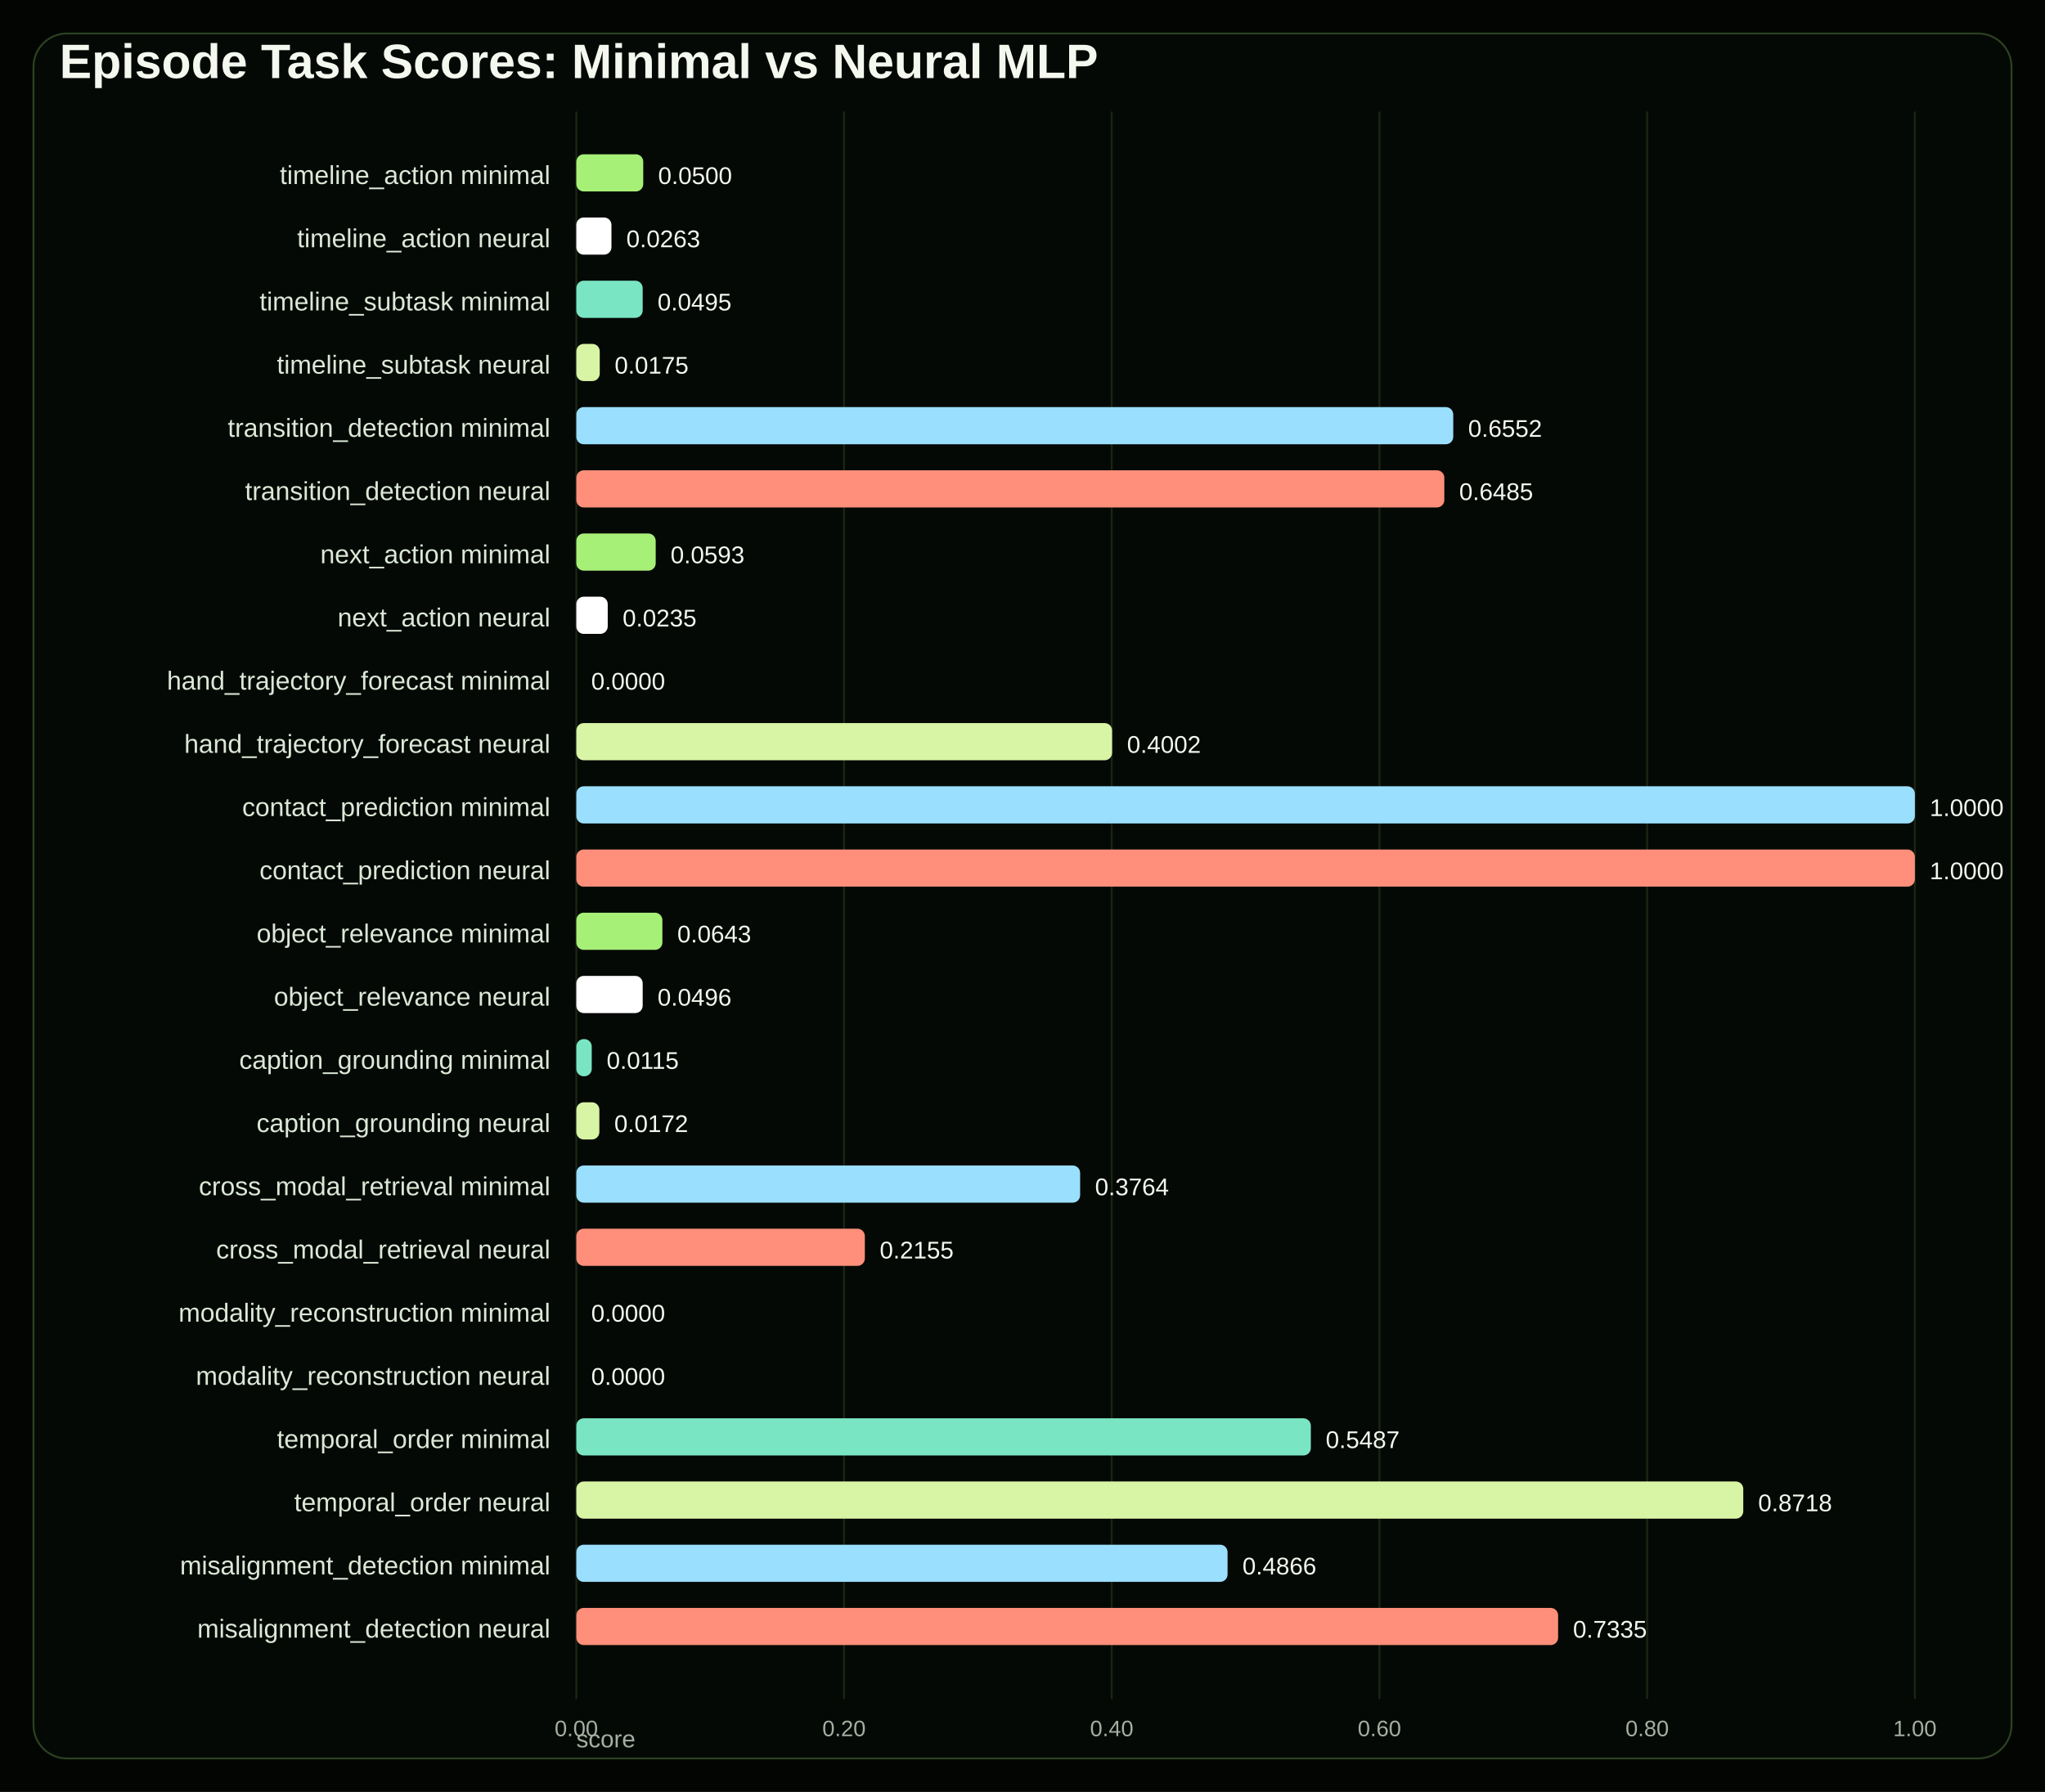
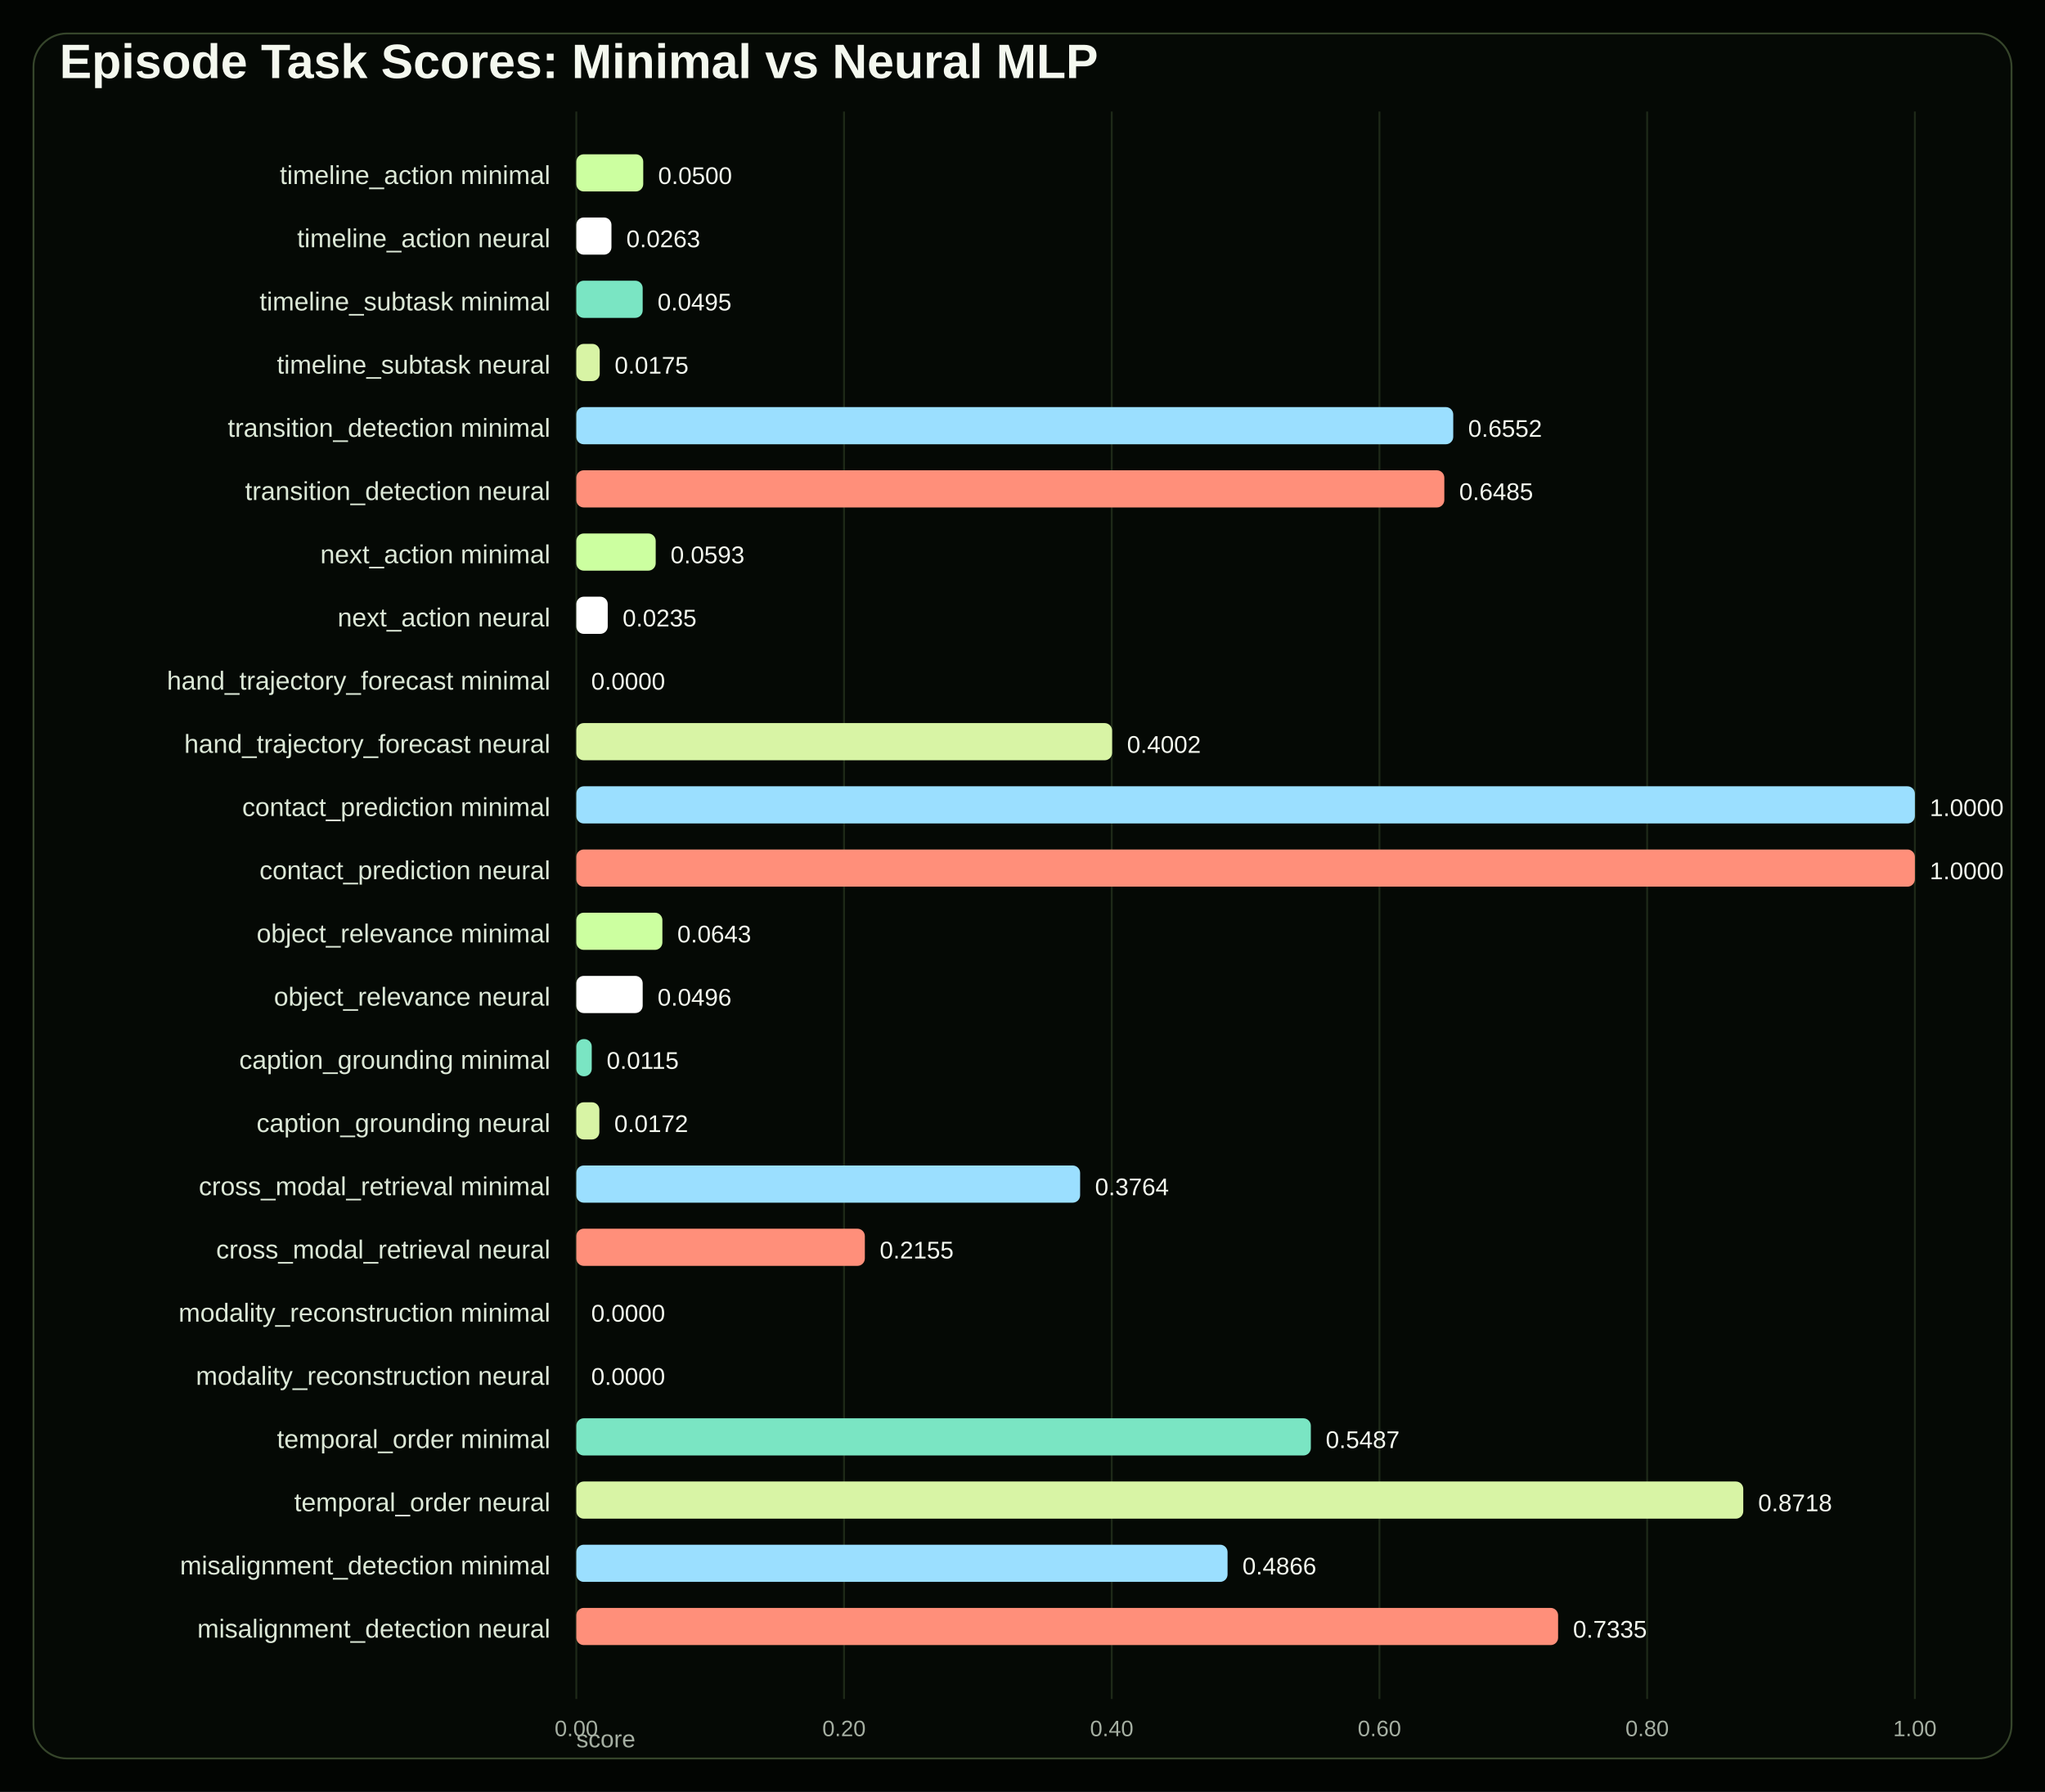
<svg xmlns="http://www.w3.org/2000/svg" width="1100" height="964" viewBox="0 0 1100 964">
  <rect width="100%" height="100%" fill="#020502" />
-   <rect x="18" y="18" width="1064" height="928" rx="18" fill="#050905" stroke="#a7f078" stroke-opacity="0.25" />
+   <rect x="18" y="18" width="1064" height="928" rx="18" fill="#050905" stroke="#ccffa0" stroke-opacity="0.25" />
  <text x="32" y="42" font-family="Inter Tight, Arial, sans-serif" font-size="26" font-weight="800" fill="#f4f8ef">Episode Task Scores: Minimal vs Neural MLP</text>
  <text x="310" y="940" font-family="Space Grotesk, Arial, sans-serif" font-size="13" fill="#a5afa2">score</text>
-   <line x1="310.0" y1="60" x2="310.0" y2="914" stroke="#a7f078" stroke-opacity="0.13" stroke-width="1" />
+   <line x1="310.0" y1="60" x2="310.0" y2="914" stroke="#ccffa0" stroke-opacity="0.13" stroke-width="1" />
  <text x="310.0" y="934" text-anchor="middle" font-family="Space Grotesk, Arial, sans-serif" font-size="12" fill="#a5afa2">0.00</text>
-   <line x1="454.0" y1="60" x2="454.0" y2="914" stroke="#a7f078" stroke-opacity="0.13" stroke-width="1" />
+   <line x1="454.0" y1="60" x2="454.0" y2="914" stroke="#ccffa0" stroke-opacity="0.13" stroke-width="1" />
  <text x="454.0" y="934" text-anchor="middle" font-family="Space Grotesk, Arial, sans-serif" font-size="12" fill="#a5afa2">0.20</text>
-   <line x1="598.0" y1="60" x2="598.0" y2="914" stroke="#a7f078" stroke-opacity="0.13" stroke-width="1" />
+   <line x1="598.0" y1="60" x2="598.0" y2="914" stroke="#ccffa0" stroke-opacity="0.13" stroke-width="1" />
  <text x="598.0" y="934" text-anchor="middle" font-family="Space Grotesk, Arial, sans-serif" font-size="12" fill="#a5afa2">0.40</text>
-   <line x1="742.0" y1="60" x2="742.0" y2="914" stroke="#a7f078" stroke-opacity="0.13" stroke-width="1" />
+   <line x1="742.0" y1="60" x2="742.0" y2="914" stroke="#ccffa0" stroke-opacity="0.13" stroke-width="1" />
  <text x="742.0" y="934" text-anchor="middle" font-family="Space Grotesk, Arial, sans-serif" font-size="12" fill="#a5afa2">0.60</text>
-   <line x1="886.0" y1="60" x2="886.0" y2="914" stroke="#a7f078" stroke-opacity="0.13" stroke-width="1" />
+   <line x1="886.0" y1="60" x2="886.0" y2="914" stroke="#ccffa0" stroke-opacity="0.13" stroke-width="1" />
  <text x="886.0" y="934" text-anchor="middle" font-family="Space Grotesk, Arial, sans-serif" font-size="12" fill="#a5afa2">0.80</text>
-   <line x1="1030.0" y1="60" x2="1030.0" y2="914" stroke="#a7f078" stroke-opacity="0.13" stroke-width="1" />
+   <line x1="1030.0" y1="60" x2="1030.0" y2="914" stroke="#ccffa0" stroke-opacity="0.13" stroke-width="1" />
  <text x="1030.0" y="934" text-anchor="middle" font-family="Space Grotesk, Arial, sans-serif" font-size="12" fill="#a5afa2">1.00</text>
  <text x="296" y="99" text-anchor="end" font-family="Space Grotesk, Arial, sans-serif" font-size="14" fill="#dce8d7">timeline_action minimal</text>
-   <rect x="310" y="83" width="36.0" height="20" rx="4" fill="#a7f078" />
+   <rect x="310" y="83" width="36.0" height="20" rx="4" fill="#ccffa0" />
  <text x="354.0" y="99" font-family="Space Grotesk, Arial, sans-serif" font-size="13" fill="#f4f8ef">0.0500</text>
  <text x="296" y="133" text-anchor="end" font-family="Space Grotesk, Arial, sans-serif" font-size="14" fill="#dce8d7">timeline_action neural</text>
  <rect x="310" y="117" width="18.9" height="20" rx="4" fill="#ffffff" />
  <text x="336.9" y="133" font-family="Space Grotesk, Arial, sans-serif" font-size="13" fill="#f4f8ef">0.0263</text>
  <text x="296" y="167" text-anchor="end" font-family="Space Grotesk, Arial, sans-serif" font-size="14" fill="#dce8d7">timeline_subtask minimal</text>
  <rect x="310" y="151" width="35.7" height="20" rx="4" fill="#7ae5c3" />
  <text x="353.7" y="167" font-family="Space Grotesk, Arial, sans-serif" font-size="13" fill="#f4f8ef">0.0495</text>
  <text x="296" y="201" text-anchor="end" font-family="Space Grotesk, Arial, sans-serif" font-size="14" fill="#dce8d7">timeline_subtask neural</text>
  <rect x="310" y="185" width="12.6" height="20" rx="4" fill="#d8f4a5" />
  <text x="330.6" y="201" font-family="Space Grotesk, Arial, sans-serif" font-size="13" fill="#f4f8ef">0.0175</text>
  <text x="296" y="235" text-anchor="end" font-family="Space Grotesk, Arial, sans-serif" font-size="14" fill="#dce8d7">transition_detection minimal</text>
  <rect x="310" y="219" width="471.7" height="20" rx="4" fill="#9bdfff" />
  <text x="789.7" y="235" font-family="Space Grotesk, Arial, sans-serif" font-size="13" fill="#f4f8ef">0.6552</text>
  <text x="296" y="269" text-anchor="end" font-family="Space Grotesk, Arial, sans-serif" font-size="14" fill="#dce8d7">transition_detection neural</text>
  <rect x="310" y="253" width="466.9" height="20" rx="4" fill="#ff8f7a" />
  <text x="784.9" y="269" font-family="Space Grotesk, Arial, sans-serif" font-size="13" fill="#f4f8ef">0.6485</text>
  <text x="296" y="303" text-anchor="end" font-family="Space Grotesk, Arial, sans-serif" font-size="14" fill="#dce8d7">next_action minimal</text>
-   <rect x="310" y="287" width="42.7" height="20" rx="4" fill="#a7f078" />
+   <rect x="310" y="287" width="42.7" height="20" rx="4" fill="#ccffa0" />
  <text x="360.7" y="303" font-family="Space Grotesk, Arial, sans-serif" font-size="13" fill="#f4f8ef">0.0593</text>
  <text x="296" y="337" text-anchor="end" font-family="Space Grotesk, Arial, sans-serif" font-size="14" fill="#dce8d7">next_action neural</text>
  <rect x="310" y="321" width="16.9" height="20" rx="4" fill="#ffffff" />
  <text x="334.9" y="337" font-family="Space Grotesk, Arial, sans-serif" font-size="13" fill="#f4f8ef">0.0235</text>
  <text x="296" y="371" text-anchor="end" font-family="Space Grotesk, Arial, sans-serif" font-size="14" fill="#dce8d7">hand_trajectory_forecast minimal</text>
  <rect x="310" y="355" width="0.0" height="20" rx="4" fill="#7ae5c3" />
  <text x="318.0" y="371" font-family="Space Grotesk, Arial, sans-serif" font-size="13" fill="#f4f8ef">0.0000</text>
  <text x="296" y="405" text-anchor="end" font-family="Space Grotesk, Arial, sans-serif" font-size="14" fill="#dce8d7">hand_trajectory_forecast neural</text>
  <rect x="310" y="389" width="288.2" height="20" rx="4" fill="#d8f4a5" />
  <text x="606.2" y="405" font-family="Space Grotesk, Arial, sans-serif" font-size="13" fill="#f4f8ef">0.4002</text>
  <text x="296" y="439" text-anchor="end" font-family="Space Grotesk, Arial, sans-serif" font-size="14" fill="#dce8d7">contact_prediction minimal</text>
  <rect x="310" y="423" width="720.0" height="20" rx="4" fill="#9bdfff" />
  <text x="1038.0" y="439" font-family="Space Grotesk, Arial, sans-serif" font-size="13" fill="#f4f8ef">1.0000</text>
  <text x="296" y="473" text-anchor="end" font-family="Space Grotesk, Arial, sans-serif" font-size="14" fill="#dce8d7">contact_prediction neural</text>
  <rect x="310" y="457" width="720.0" height="20" rx="4" fill="#ff8f7a" />
  <text x="1038.0" y="473" font-family="Space Grotesk, Arial, sans-serif" font-size="13" fill="#f4f8ef">1.0000</text>
  <text x="296" y="507" text-anchor="end" font-family="Space Grotesk, Arial, sans-serif" font-size="14" fill="#dce8d7">object_relevance minimal</text>
-   <rect x="310" y="491" width="46.3" height="20" rx="4" fill="#a7f078" />
+   <rect x="310" y="491" width="46.3" height="20" rx="4" fill="#ccffa0" />
  <text x="364.3" y="507" font-family="Space Grotesk, Arial, sans-serif" font-size="13" fill="#f4f8ef">0.0643</text>
  <text x="296" y="541" text-anchor="end" font-family="Space Grotesk, Arial, sans-serif" font-size="14" fill="#dce8d7">object_relevance neural</text>
  <rect x="310" y="525" width="35.7" height="20" rx="4" fill="#ffffff" />
  <text x="353.7" y="541" font-family="Space Grotesk, Arial, sans-serif" font-size="13" fill="#f4f8ef">0.0496</text>
  <text x="296" y="575" text-anchor="end" font-family="Space Grotesk, Arial, sans-serif" font-size="14" fill="#dce8d7">caption_grounding minimal</text>
  <rect x="310" y="559" width="8.3" height="20" rx="4" fill="#7ae5c3" />
  <text x="326.3" y="575" font-family="Space Grotesk, Arial, sans-serif" font-size="13" fill="#f4f8ef">0.0115</text>
  <text x="296" y="609" text-anchor="end" font-family="Space Grotesk, Arial, sans-serif" font-size="14" fill="#dce8d7">caption_grounding neural</text>
  <rect x="310" y="593" width="12.4" height="20" rx="4" fill="#d8f4a5" />
  <text x="330.4" y="609" font-family="Space Grotesk, Arial, sans-serif" font-size="13" fill="#f4f8ef">0.0172</text>
  <text x="296" y="643" text-anchor="end" font-family="Space Grotesk, Arial, sans-serif" font-size="14" fill="#dce8d7">cross_modal_retrieval minimal</text>
  <rect x="310" y="627" width="271.0" height="20" rx="4" fill="#9bdfff" />
  <text x="589.0" y="643" font-family="Space Grotesk, Arial, sans-serif" font-size="13" fill="#f4f8ef">0.3764</text>
  <text x="296" y="677" text-anchor="end" font-family="Space Grotesk, Arial, sans-serif" font-size="14" fill="#dce8d7">cross_modal_retrieval neural</text>
  <rect x="310" y="661" width="155.2" height="20" rx="4" fill="#ff8f7a" />
  <text x="473.2" y="677" font-family="Space Grotesk, Arial, sans-serif" font-size="13" fill="#f4f8ef">0.2155</text>
  <text x="296" y="711" text-anchor="end" font-family="Space Grotesk, Arial, sans-serif" font-size="14" fill="#dce8d7">modality_reconstruction minimal</text>
-   <rect x="310" y="695" width="0.0" height="20" rx="4" fill="#a7f078" />
+   <rect x="310" y="695" width="0.0" height="20" rx="4" fill="#ccffa0" />
  <text x="318.0" y="711" font-family="Space Grotesk, Arial, sans-serif" font-size="13" fill="#f4f8ef">0.0000</text>
  <text x="296" y="745" text-anchor="end" font-family="Space Grotesk, Arial, sans-serif" font-size="14" fill="#dce8d7">modality_reconstruction neural</text>
  <rect x="310" y="729" width="0.0" height="20" rx="4" fill="#ffffff" />
  <text x="318.0" y="745" font-family="Space Grotesk, Arial, sans-serif" font-size="13" fill="#f4f8ef">0.0000</text>
  <text x="296" y="779" text-anchor="end" font-family="Space Grotesk, Arial, sans-serif" font-size="14" fill="#dce8d7">temporal_order minimal</text>
  <rect x="310" y="763" width="395.1" height="20" rx="4" fill="#7ae5c3" />
  <text x="713.1" y="779" font-family="Space Grotesk, Arial, sans-serif" font-size="13" fill="#f4f8ef">0.5487</text>
  <text x="296" y="813" text-anchor="end" font-family="Space Grotesk, Arial, sans-serif" font-size="14" fill="#dce8d7">temporal_order neural</text>
  <rect x="310" y="797" width="627.7" height="20" rx="4" fill="#d8f4a5" />
  <text x="945.7" y="813" font-family="Space Grotesk, Arial, sans-serif" font-size="13" fill="#f4f8ef">0.8718</text>
  <text x="296" y="847" text-anchor="end" font-family="Space Grotesk, Arial, sans-serif" font-size="14" fill="#dce8d7">misalignment_detection minimal</text>
  <rect x="310" y="831" width="350.3" height="20" rx="4" fill="#9bdfff" />
  <text x="668.3" y="847" font-family="Space Grotesk, Arial, sans-serif" font-size="13" fill="#f4f8ef">0.4866</text>
  <text x="296" y="881" text-anchor="end" font-family="Space Grotesk, Arial, sans-serif" font-size="14" fill="#dce8d7">misalignment_detection neural</text>
  <rect x="310" y="865" width="528.1" height="20" rx="4" fill="#ff8f7a" />
  <text x="846.1" y="881" font-family="Space Grotesk, Arial, sans-serif" font-size="13" fill="#f4f8ef">0.7335</text>
</svg>
